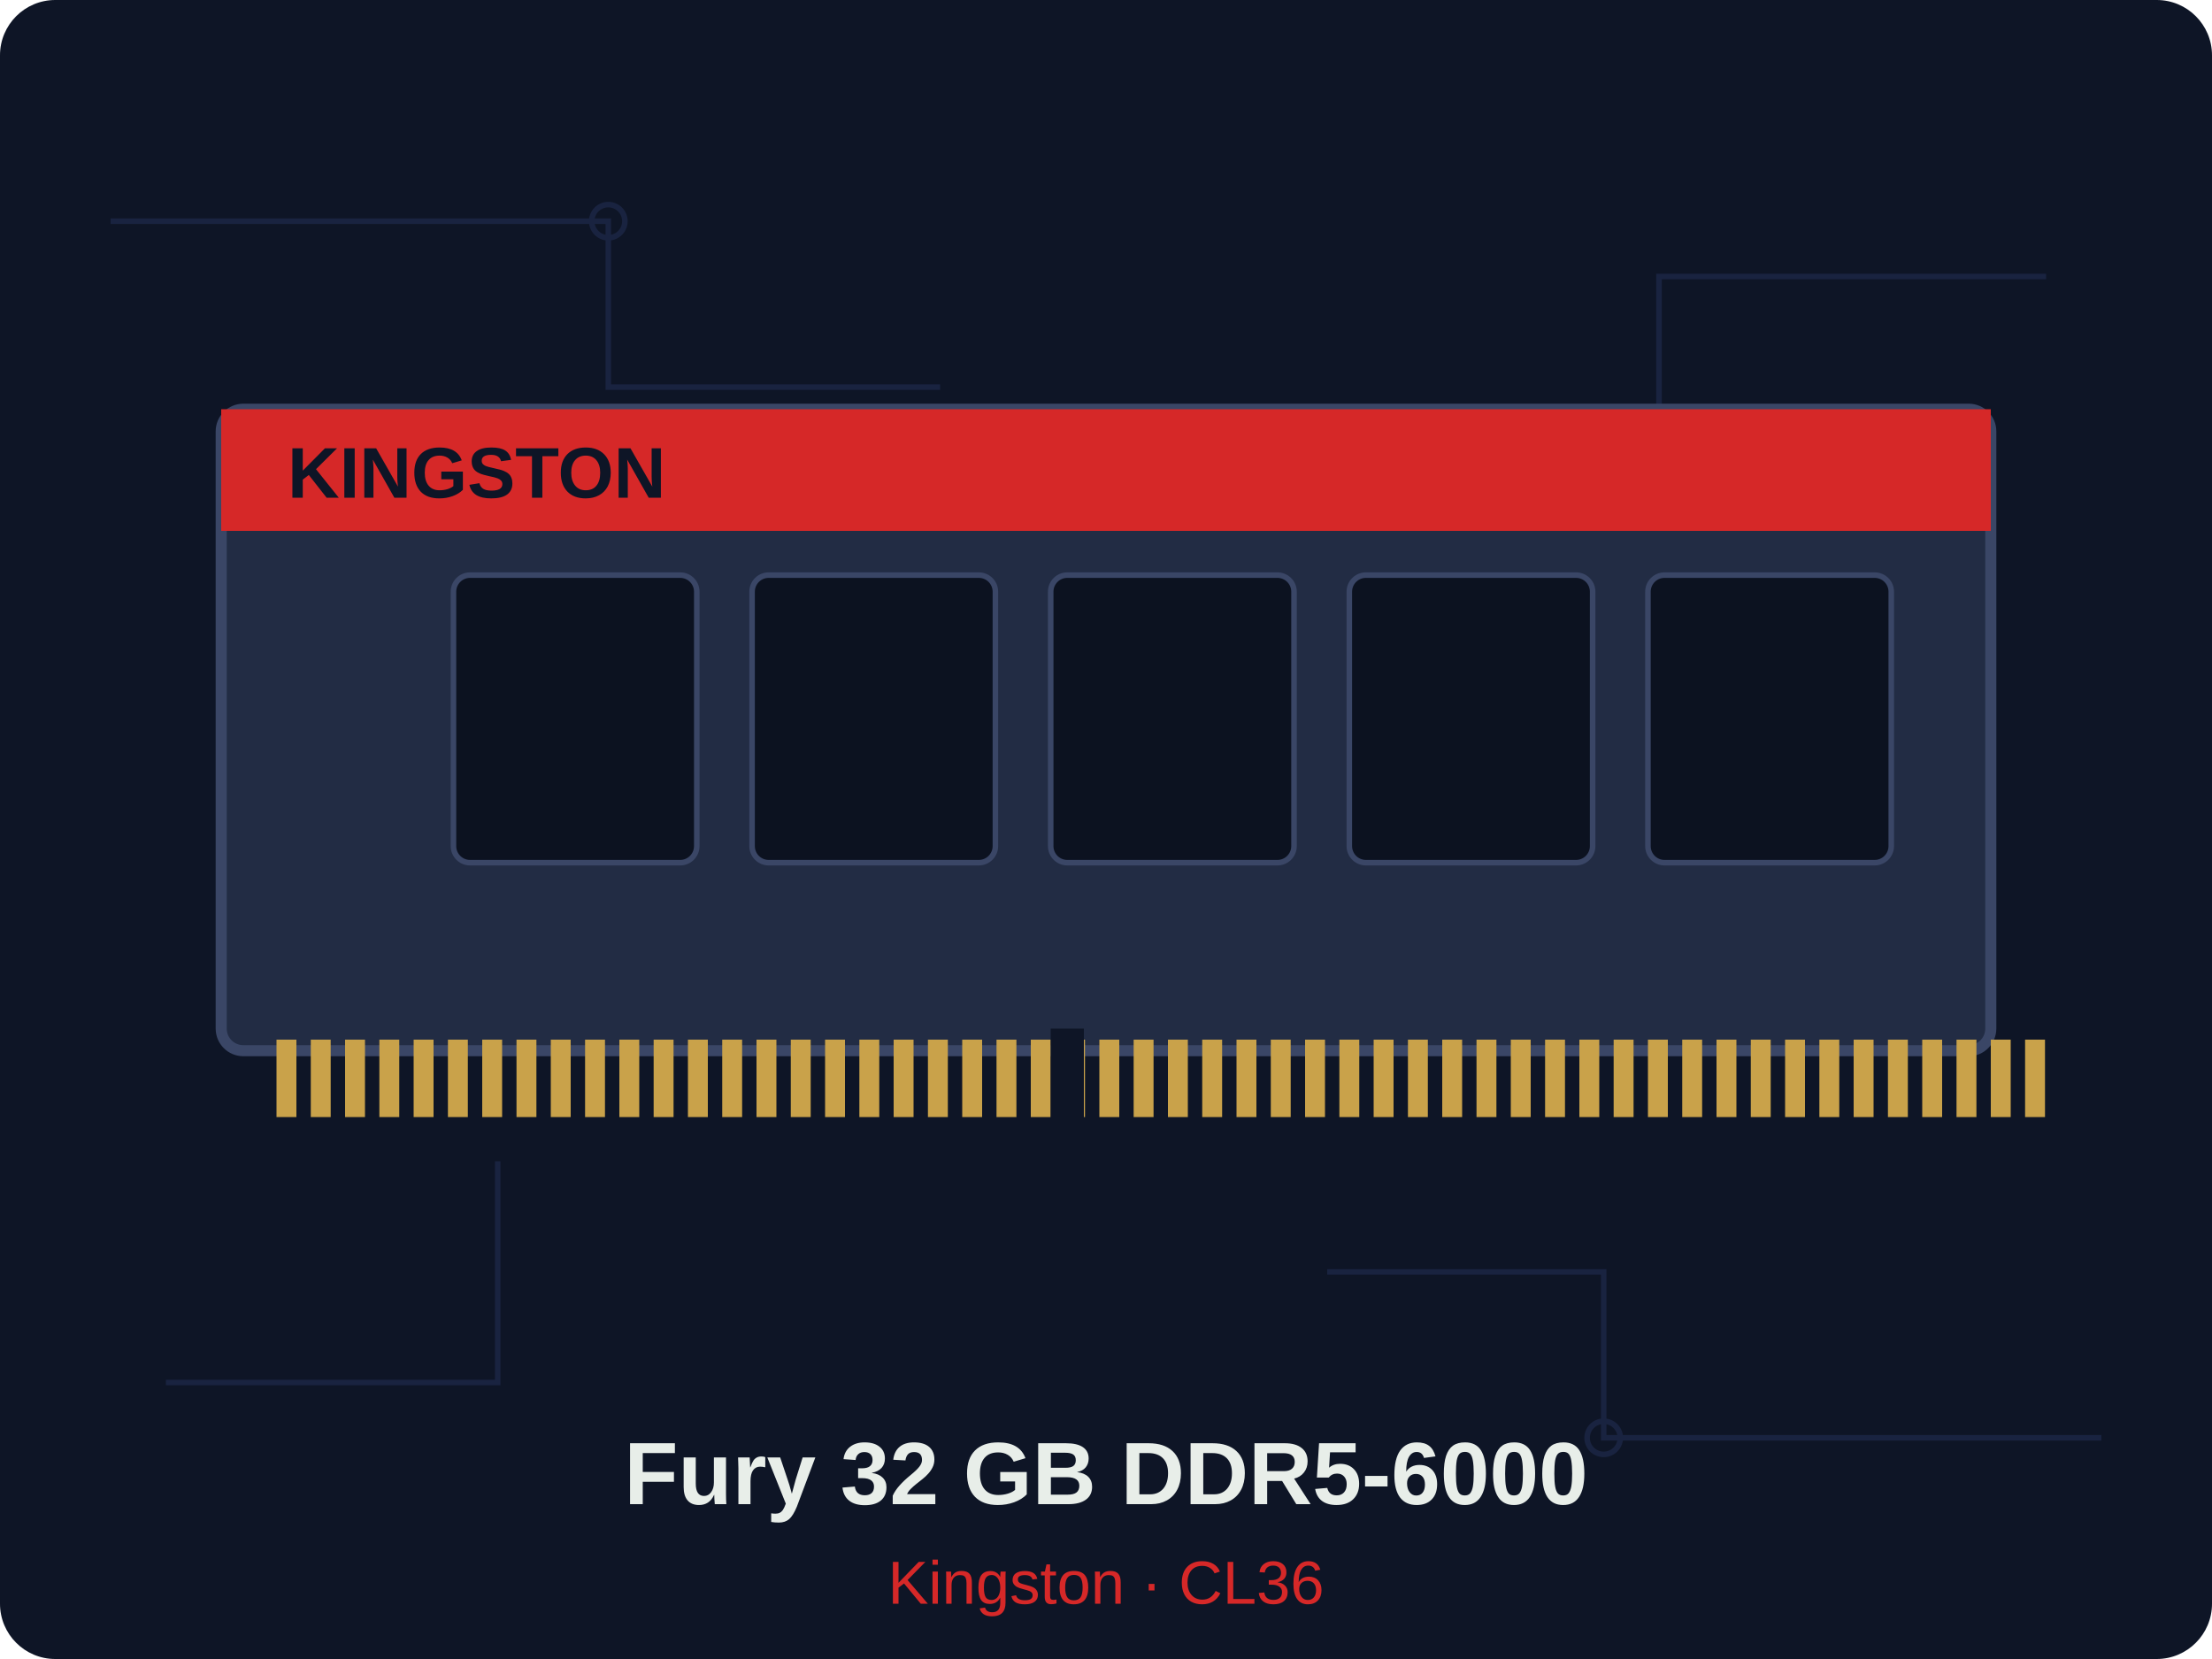
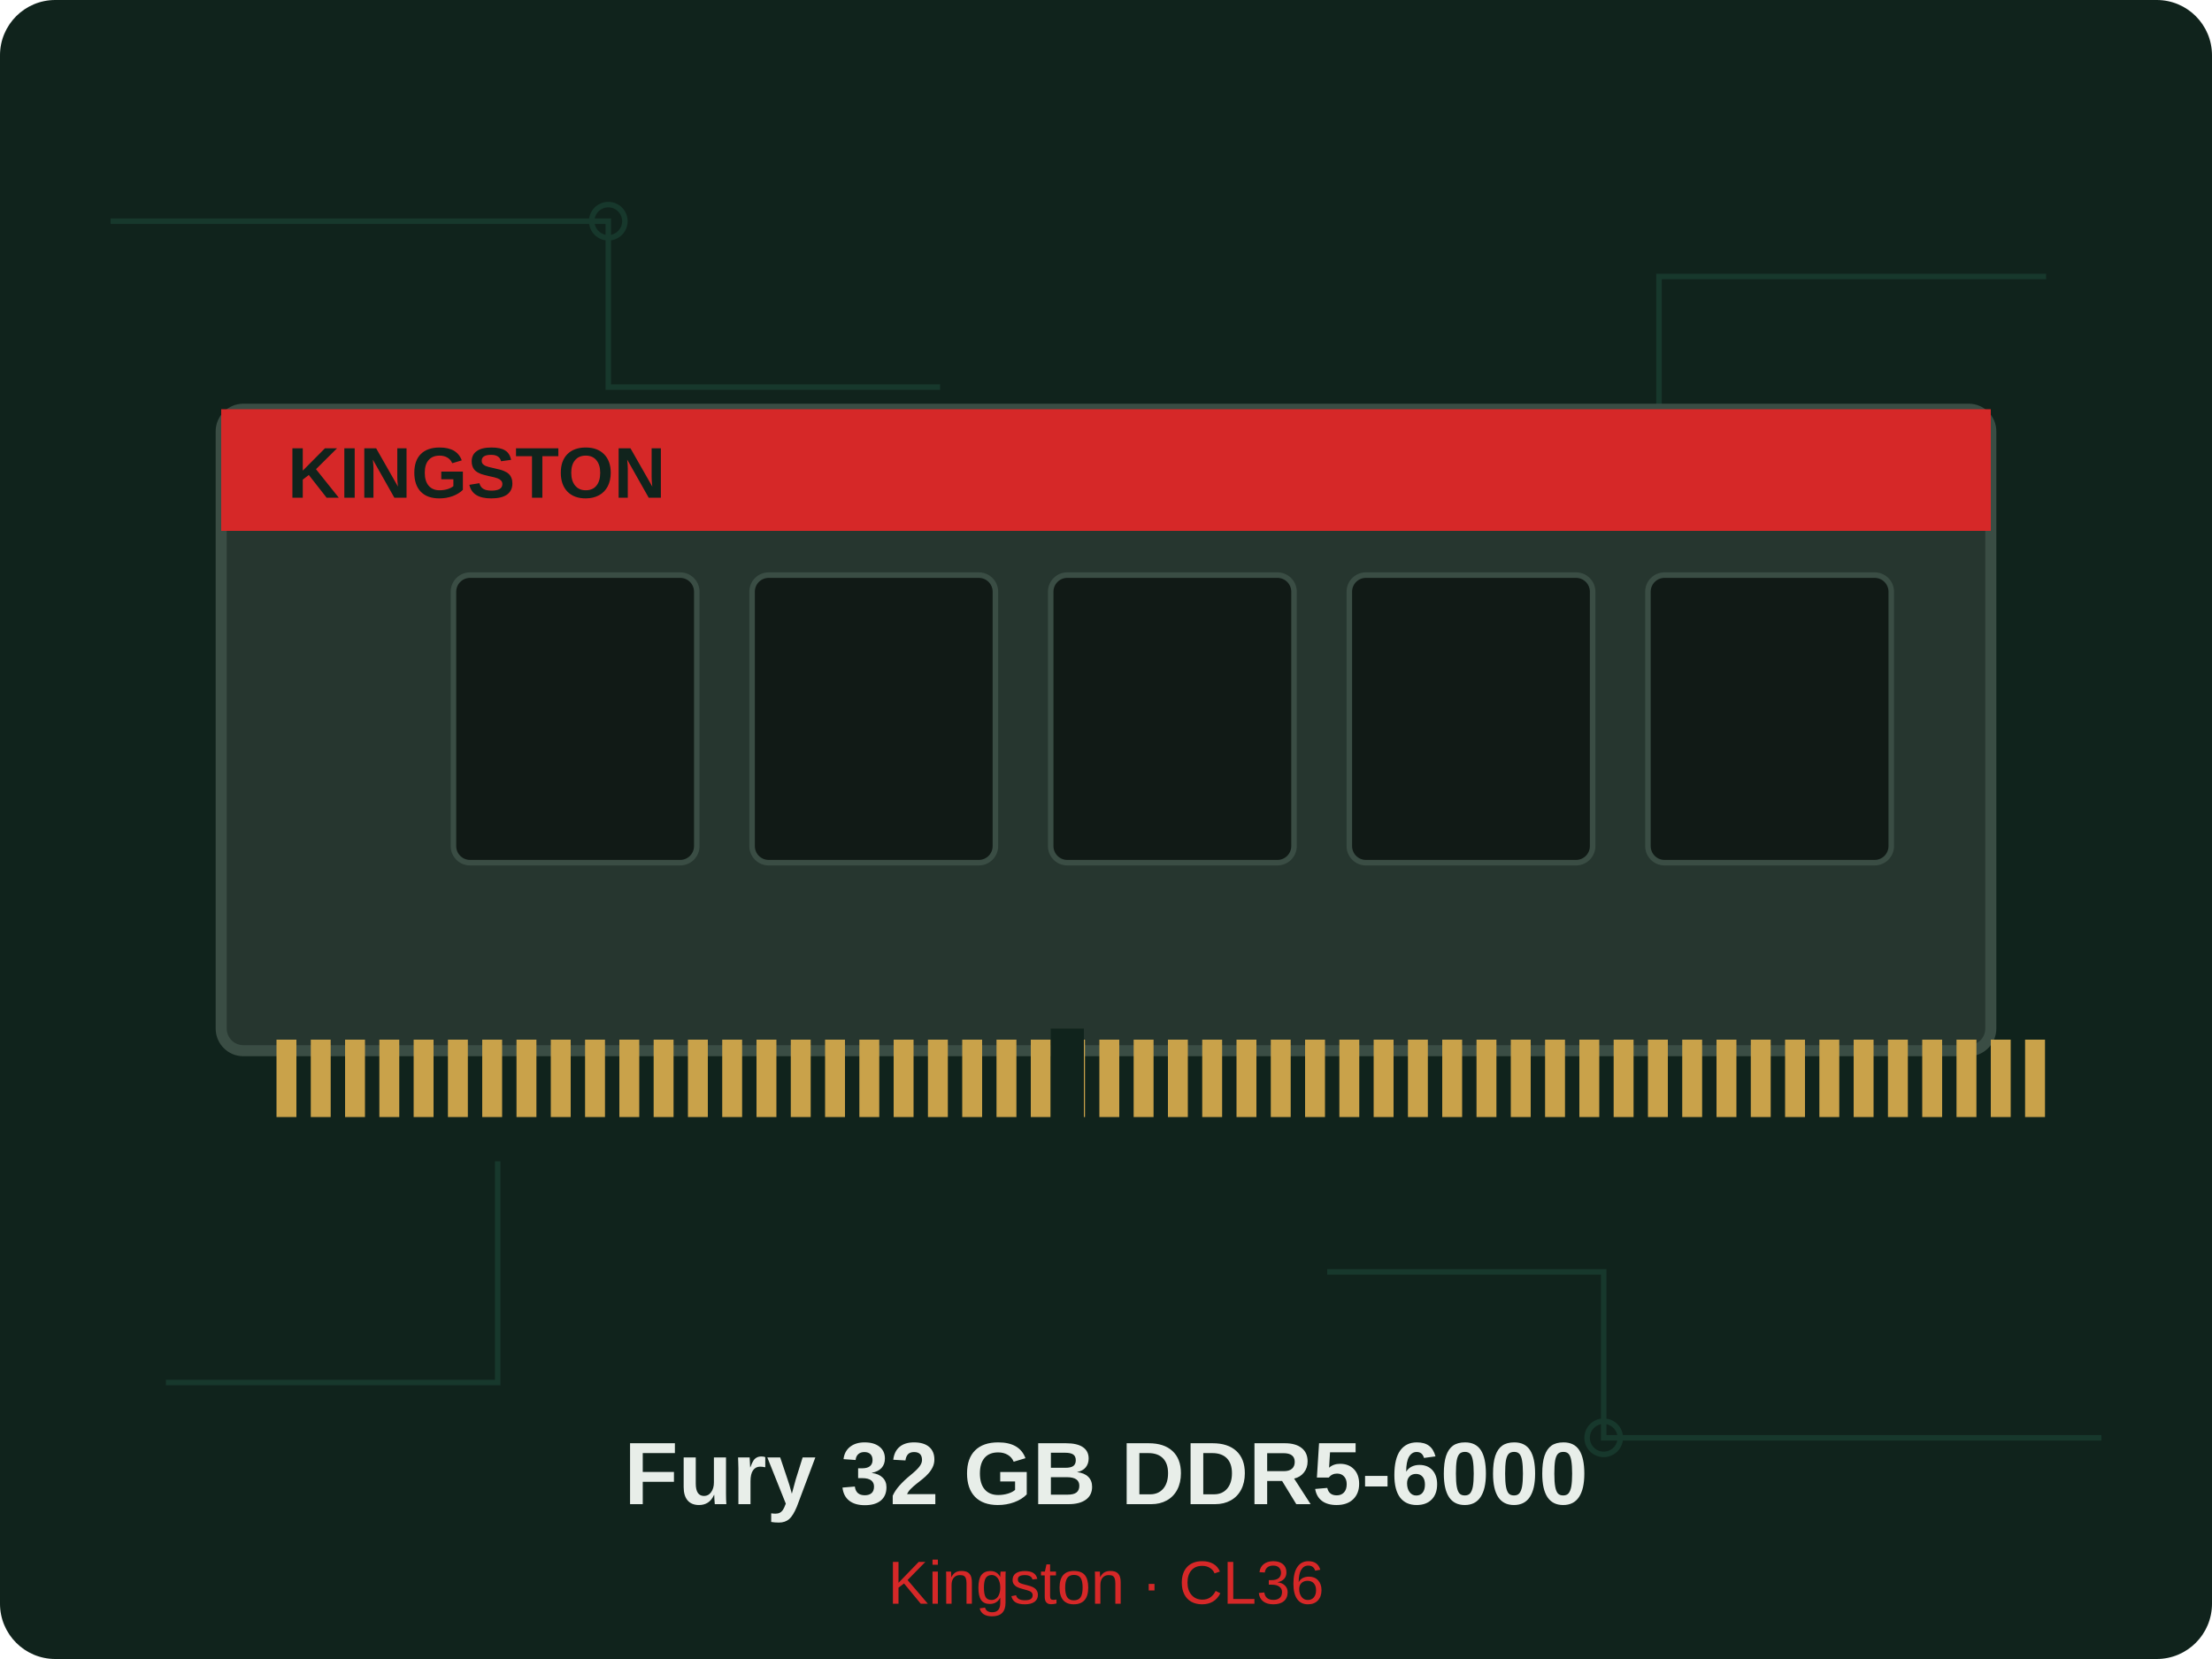
<svg xmlns="http://www.w3.org/2000/svg" viewBox="0 0 400 300" role="img" aria-label="Fury 32 GB DDR5-6000">
-   <rect width="400" height="300" rx="10" fill="#0e1526" />
-   <g opacity=".12" stroke="#6f8cff" fill="none">
+   <rect width="400" height="300" rx="10" fill="#10231c" />
+   <g opacity=".12" stroke="#4fd1a1" fill="none">
    <path d="M20 40h90v30h60M380 260H290v-30h-50M30 250h60v-40M370 50h-70v40" />
    <circle cx="110" cy="40" r="3" />
    <circle cx="290" cy="260" r="3" />
  </g>
-   <rect x="40" y="74" width="320" height="116" rx="4" fill="#222c44" stroke="#3a4666" stroke-width="2" />
+   <rect x="40" y="74" width="320" height="116" rx="4" fill="#26362f" stroke="#3a4d44" stroke-width="2" />
  <rect x="40" y="74" width="320" height="22" fill="#d62828" />
-   <text x="52" y="90" font-family="Segoe UI,Arial" font-size="13" font-weight="800" fill="#0e1526">KINGSTON</text>
-   <rect x="82" y="104" width="44" height="52" rx="3" fill="#0c1220" stroke="#3a4666" />
-   <rect x="136" y="104" width="44" height="52" rx="3" fill="#0c1220" stroke="#3a4666" />
-   <rect x="190" y="104" width="44" height="52" rx="3" fill="#0c1220" stroke="#3a4666" />
-   <rect x="244" y="104" width="44" height="52" rx="3" fill="#0c1220" stroke="#3a4666" />
-   <rect x="298" y="104" width="44" height="52" rx="3" fill="#0c1220" stroke="#3a4666" />
+   <text x="52" y="90" font-family="Segoe UI,Arial" font-size="13" font-weight="800" fill="#10231c">KINGSTON</text>
+   <rect x="82" y="104" width="44" height="52" rx="3" fill="#111a16" stroke="#3a4d44" />
+   <rect x="136" y="104" width="44" height="52" rx="3" fill="#111a16" stroke="#3a4d44" />
+   <rect x="190" y="104" width="44" height="52" rx="3" fill="#111a16" stroke="#3a4d44" />
+   <rect x="244" y="104" width="44" height="52" rx="3" fill="#111a16" stroke="#3a4d44" />
+   <rect x="298" y="104" width="44" height="52" rx="3" fill="#111a16" stroke="#3a4d44" />
  <rect x="50.0" y="188" width="3.6" height="14" fill="#c9a24a" />
  <rect x="56.2" y="188" width="3.6" height="14" fill="#c9a24a" />
  <rect x="62.4" y="188" width="3.6" height="14" fill="#c9a24a" />
  <rect x="68.6" y="188" width="3.6" height="14" fill="#c9a24a" />
  <rect x="74.8" y="188" width="3.6" height="14" fill="#c9a24a" />
  <rect x="81.0" y="188" width="3.6" height="14" fill="#c9a24a" />
  <rect x="87.2" y="188" width="3.6" height="14" fill="#c9a24a" />
  <rect x="93.4" y="188" width="3.6" height="14" fill="#c9a24a" />
  <rect x="99.6" y="188" width="3.6" height="14" fill="#c9a24a" />
  <rect x="105.8" y="188" width="3.6" height="14" fill="#c9a24a" />
  <rect x="112.0" y="188" width="3.6" height="14" fill="#c9a24a" />
  <rect x="118.2" y="188" width="3.6" height="14" fill="#c9a24a" />
  <rect x="124.4" y="188" width="3.6" height="14" fill="#c9a24a" />
  <rect x="130.6" y="188" width="3.6" height="14" fill="#c9a24a" />
  <rect x="136.8" y="188" width="3.6" height="14" fill="#c9a24a" />
  <rect x="143.0" y="188" width="3.6" height="14" fill="#c9a24a" />
  <rect x="149.2" y="188" width="3.6" height="14" fill="#c9a24a" />
  <rect x="155.4" y="188" width="3.6" height="14" fill="#c9a24a" />
  <rect x="161.6" y="188" width="3.6" height="14" fill="#c9a24a" />
  <rect x="167.8" y="188" width="3.6" height="14" fill="#c9a24a" />
  <rect x="174.0" y="188" width="3.6" height="14" fill="#c9a24a" />
  <rect x="180.2" y="188" width="3.6" height="14" fill="#c9a24a" />
  <rect x="186.4" y="188" width="3.6" height="14" fill="#c9a24a" />
  <rect x="192.6" y="188" width="3.6" height="14" fill="#c9a24a" />
  <rect x="198.8" y="188" width="3.6" height="14" fill="#c9a24a" />
  <rect x="205.0" y="188" width="3.6" height="14" fill="#c9a24a" />
  <rect x="211.2" y="188" width="3.6" height="14" fill="#c9a24a" />
  <rect x="217.4" y="188" width="3.6" height="14" fill="#c9a24a" />
  <rect x="223.6" y="188" width="3.6" height="14" fill="#c9a24a" />
  <rect x="229.8" y="188" width="3.6" height="14" fill="#c9a24a" />
  <rect x="236.0" y="188" width="3.6" height="14" fill="#c9a24a" />
  <rect x="242.2" y="188" width="3.6" height="14" fill="#c9a24a" />
  <rect x="248.4" y="188" width="3.6" height="14" fill="#c9a24a" />
  <rect x="254.6" y="188" width="3.6" height="14" fill="#c9a24a" />
  <rect x="260.8" y="188" width="3.6" height="14" fill="#c9a24a" />
  <rect x="267.0" y="188" width="3.6" height="14" fill="#c9a24a" />
  <rect x="273.2" y="188" width="3.6" height="14" fill="#c9a24a" />
  <rect x="279.4" y="188" width="3.6" height="14" fill="#c9a24a" />
  <rect x="285.6" y="188" width="3.6" height="14" fill="#c9a24a" />
  <rect x="291.8" y="188" width="3.6" height="14" fill="#c9a24a" />
  <rect x="298.0" y="188" width="3.6" height="14" fill="#c9a24a" />
  <rect x="304.2" y="188" width="3.6" height="14" fill="#c9a24a" />
  <rect x="310.4" y="188" width="3.6" height="14" fill="#c9a24a" />
  <rect x="316.6" y="188" width="3.6" height="14" fill="#c9a24a" />
  <rect x="322.8" y="188" width="3.6" height="14" fill="#c9a24a" />
  <rect x="329.0" y="188" width="3.6" height="14" fill="#c9a24a" />
  <rect x="335.2" y="188" width="3.6" height="14" fill="#c9a24a" />
  <rect x="341.4" y="188" width="3.6" height="14" fill="#c9a24a" />
  <rect x="347.6" y="188" width="3.6" height="14" fill="#c9a24a" />
  <rect x="353.8" y="188" width="3.6" height="14" fill="#c9a24a" />
  <rect x="360.0" y="188" width="3.6" height="14" fill="#c9a24a" />
  <rect x="366.2" y="188" width="3.6" height="14" fill="#c9a24a" />
-   <rect x="190" y="186" width="6" height="18" fill="#0e1526" />
+   <rect x="190" y="186" width="6" height="18" fill="#10231c" />
  <text x="200" y="272" text-anchor="middle" font-family="Segoe UI,Arial,sans-serif" font-size="16" font-weight="700" fill="#e8eee9">Fury 32 GB DDR5-6000</text>
  <text x="200" y="290" text-anchor="middle" font-family="Segoe UI,Arial,sans-serif" font-size="11" fill="#d62828">Kingston · CL36</text>
</svg>
